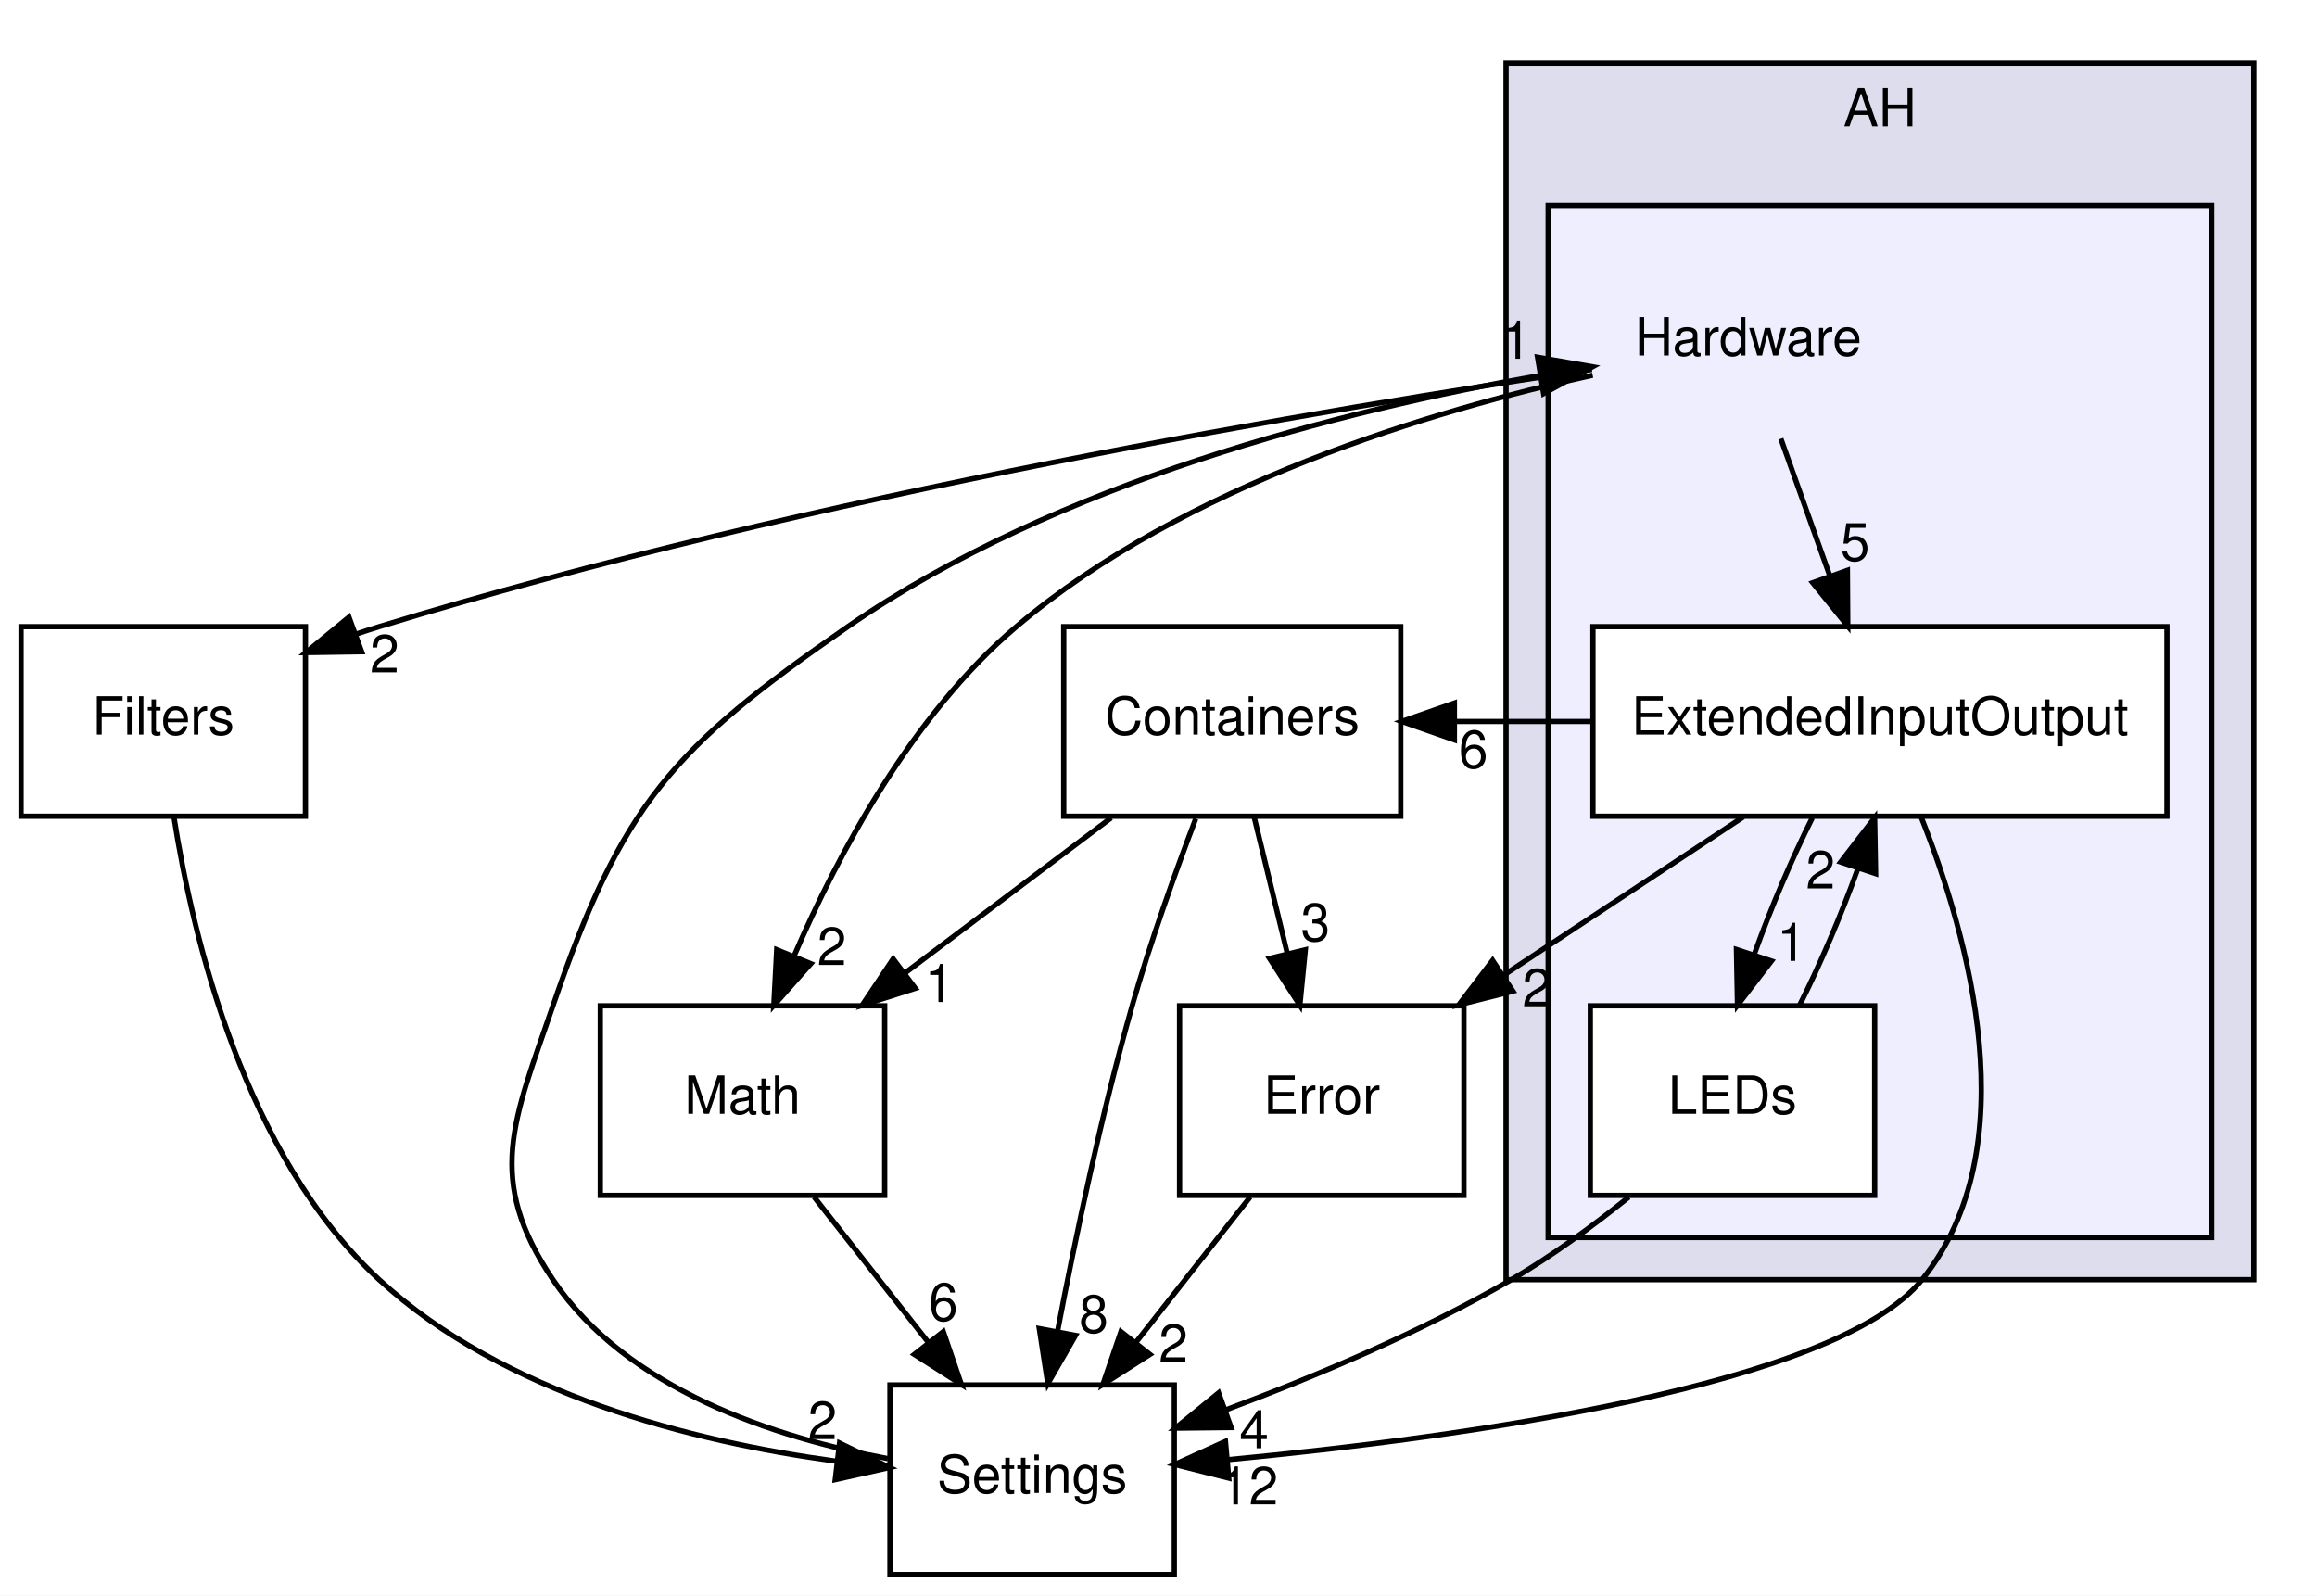
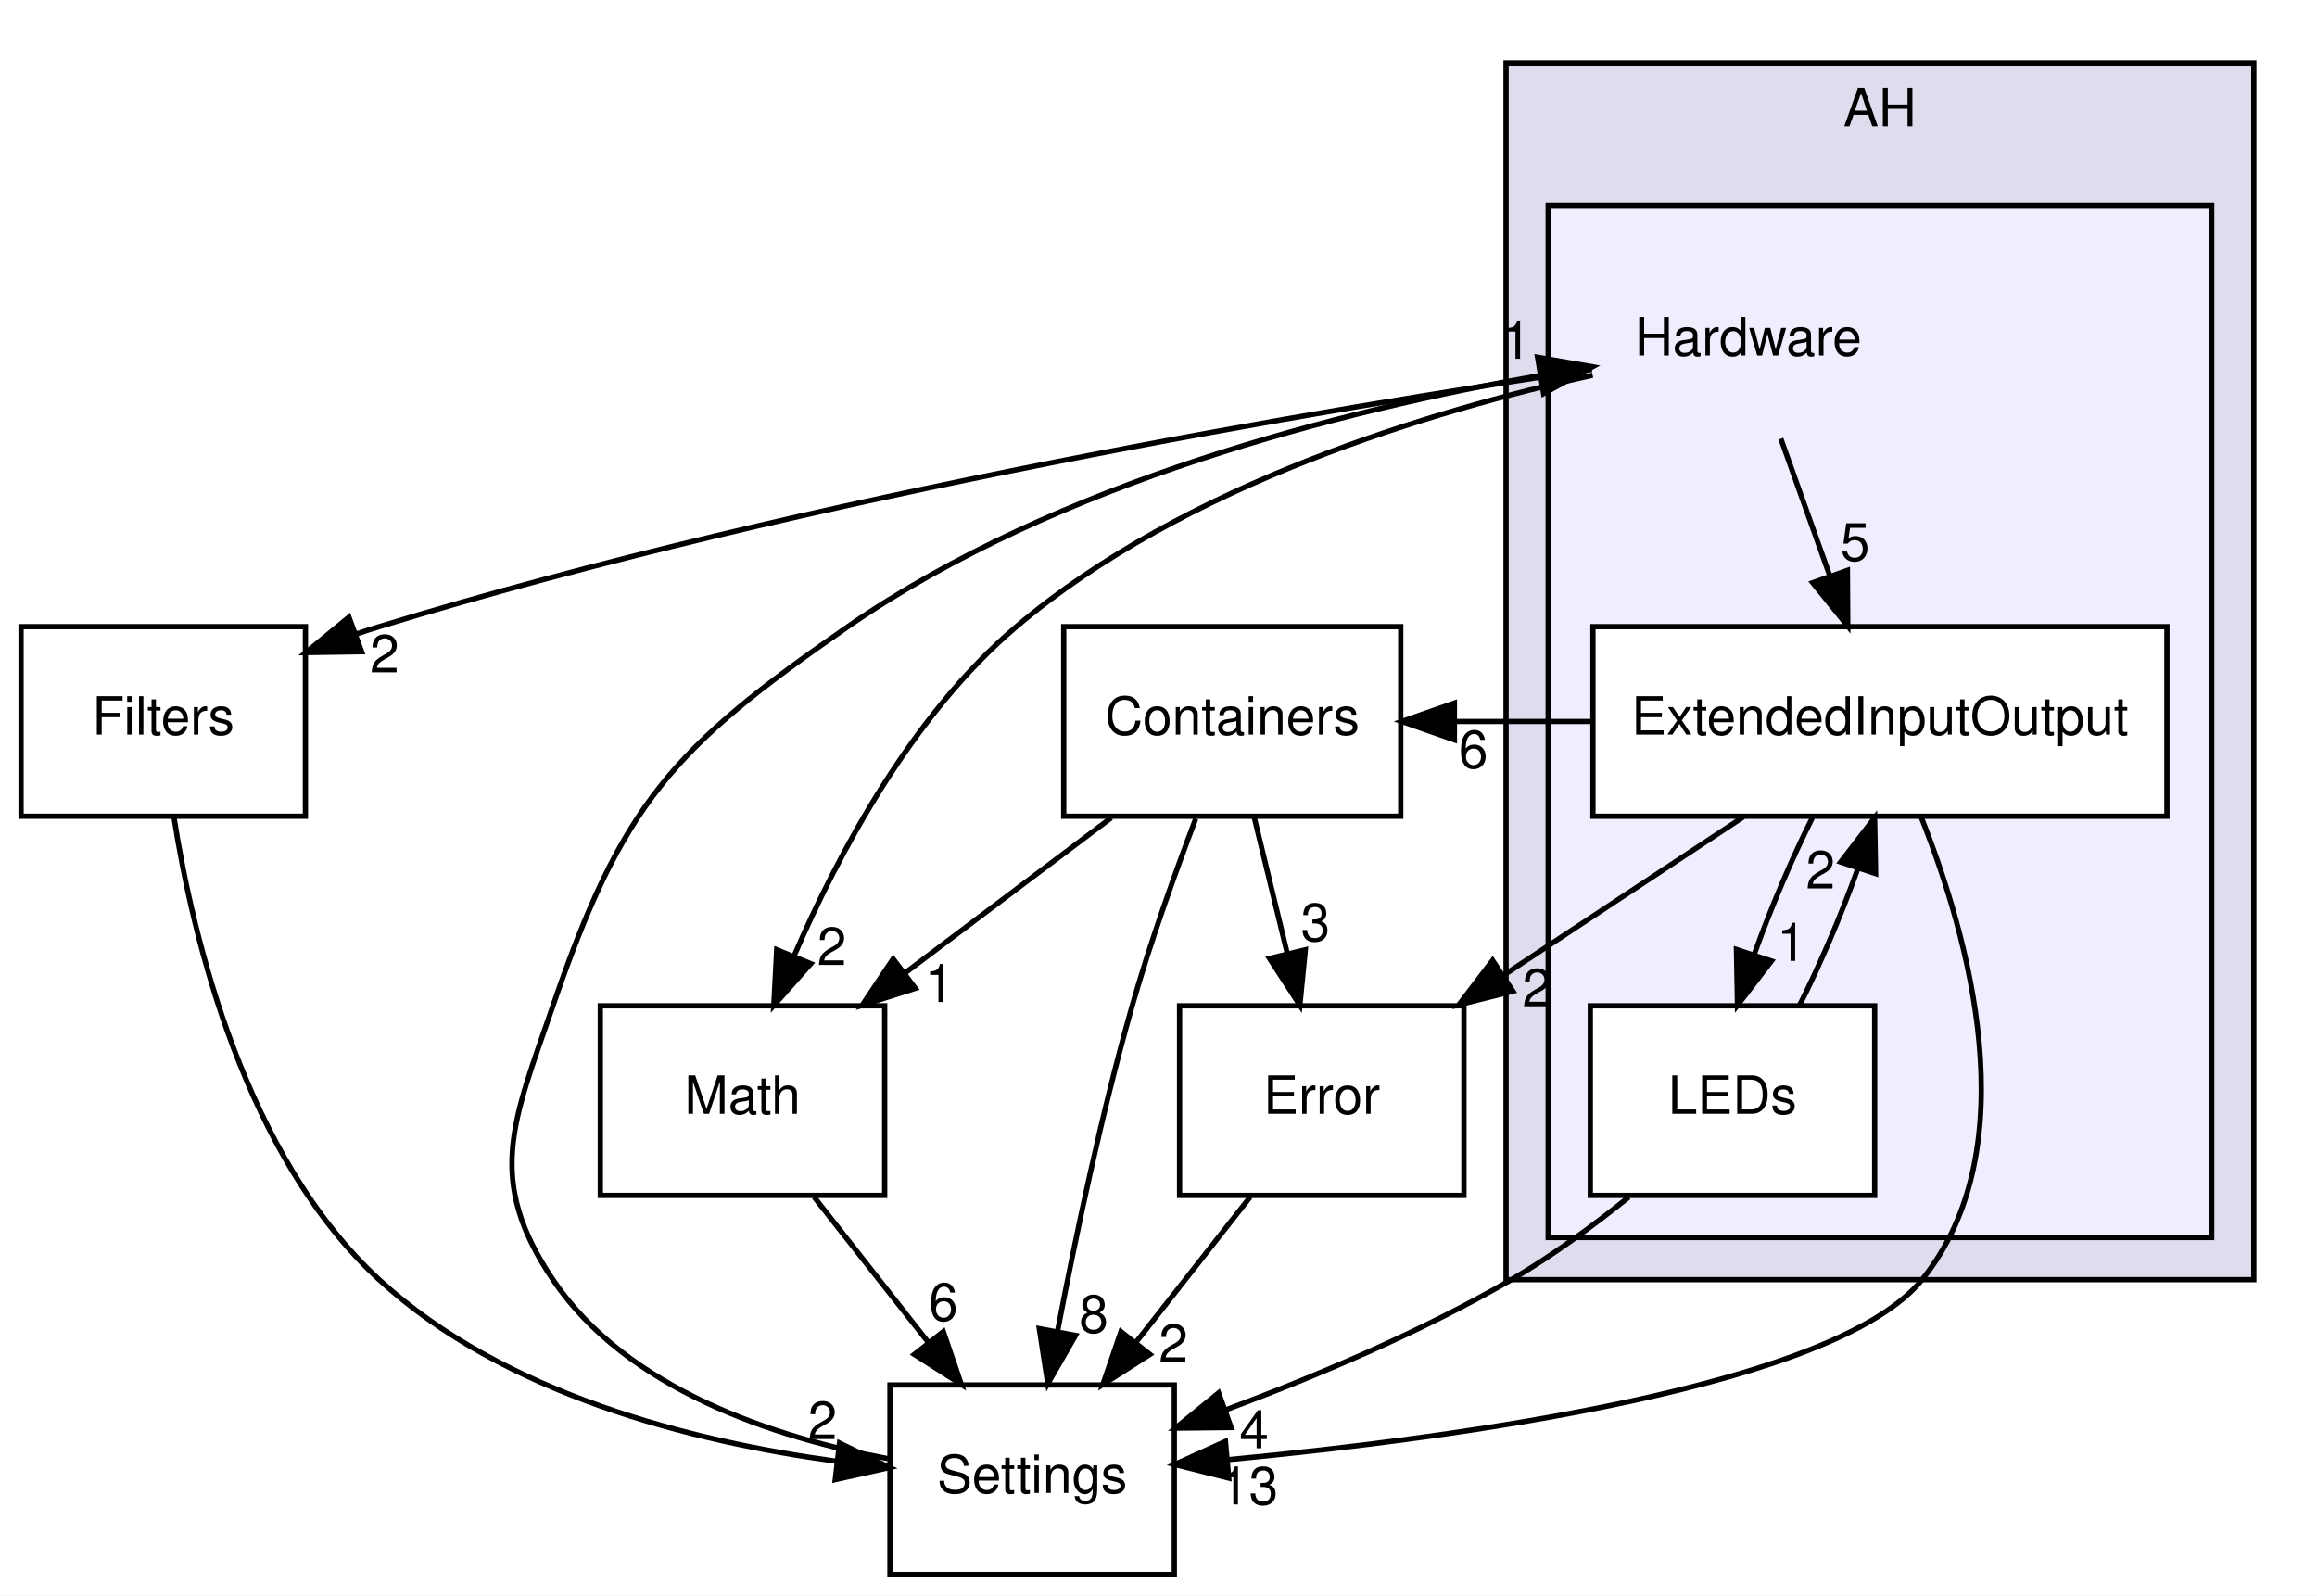
<svg xmlns="http://www.w3.org/2000/svg" xmlns:xlink="http://www.w3.org/1999/xlink" width="440pt" height="303pt" viewBox="0.00 0.00 440.00 303.00">
  <g id="graph0" class="graph" transform="scale(1 1) rotate(0) translate(4 299)">
    <polygon fill="white" stroke="none" points="-4,4 -4,-299 436,-299 436,4 -4,4" />
    <g id="clust1" class="cluster">
      <g id="a_clust1">
        <a xlink:href="dir_15b6432dff6a6d357bf70f8fbf2cdf14.html" target="_top" xlink:title="AH">
          <polygon fill="#ddddee" stroke="black" points="282,-56 282,-287 424,-287 424,-56 282,-56" />
          <text text-anchor="middle" x="353" y="-275" font-family="Helvetica,sans-Serif" font-size="10.00">AH</text>
        </a>
      </g>
    </g>
    <g id="clust2" class="cluster">
      <g id="a_clust2">
        <a xlink:href="dir_fe496568715fe26a65b354e6e2365ccd.html" target="_top">
          <polygon fill="#eeeeff" stroke="black" points="290,-64 290,-260 416,-260 416,-64 290,-64" />
        </a>
      </g>
    </g>
    <g id="node1" class="node">
      <text text-anchor="middle" x="328" y="-231.5" font-family="Helvetica,sans-Serif" font-size="10.00">Hardware</text>
    </g>
    <g id="node2" class="node">
      <g id="a_node2">
        <a xlink:href="dir_6d0023d18521cff94ce9c6d6e763c3b1.html" target="_top" xlink:title="ExtendedInputOutput">
          <polygon fill="white" stroke="black" points="407.5,-180 298.5,-180 298.5,-144 407.5,-144 407.5,-180" />
          <text text-anchor="middle" x="353" y="-159.5" font-family="Helvetica,sans-Serif" font-size="10.00">ExtendedInputOutput</text>
        </a>
      </g>
    </g>
    <g id="edge16" class="edge">
      <path fill="none" stroke="black" d="M334.18,-215.697C336.995,-207.813 340.391,-198.304 343.519,-189.546" />
      <polygon fill="black" stroke="black" points="346.824,-190.699 346.891,-180.104 340.232,-188.345 346.824,-190.699" />
      <g id="a_edge16-headlabel">
        <a xlink:href="dir_000002_000003.html" target="_top" xlink:title="5">
          <text text-anchor="middle" x="348.289" y="-192.539" font-family="Helvetica,sans-Serif" font-size="10.00">5</text>
        </a>
      </g>
    </g>
    <g id="node4" class="node">
      <g id="a_node4">
        <a xlink:href="dir_17c5e84722ec43f18e2d8633178d0f79.html" target="_top" xlink:title="Math">
          <polygon fill="none" stroke="black" points="164,-108 110,-108 110,-72 164,-72 164,-108" />
          <text text-anchor="middle" x="137" y="-87.5" font-family="Helvetica,sans-Serif" font-size="10.00">Math</text>
        </a>
      </g>
    </g>
    <g id="edge14" class="edge">
      <path fill="none" stroke="black" d="M298.449,-227.753C268.101,-221.092 220.915,-207.054 189,-180 169.264,-163.27 155.235,-137.051 146.762,-117.397" />
      <polygon fill="black" stroke="black" points="149.972,-116.001 142.942,-108.075 143.495,-118.655 149.972,-116.001" />
      <g id="a_edge14-headlabel">
        <a xlink:href="dir_000002_000008.html" target="_top" xlink:title="2">
          <text text-anchor="middle" x="153.962" y="-115.75" font-family="Helvetica,sans-Serif" font-size="10.00">2</text>
        </a>
      </g>
    </g>
    <g id="node5" class="node">
      <g id="a_node5">
        <a xlink:href="dir_d61b814a793619a867cee0523d2eb6da.html" target="_top" xlink:title="Filters">
          <polygon fill="none" stroke="black" points="54,-180 0,-180 0,-144 54,-144 54,-180" />
          <text text-anchor="middle" x="27" y="-159.5" font-family="Helvetica,sans-Serif" font-size="10.00">Filters</text>
        </a>
      </g>
    </g>
    <g id="edge15" class="edge">
      <path fill="none" stroke="black" d="M298.296,-228.847C249.52,-221.606 149.711,-205.015 68,-180 66.572,-179.563 65.126,-179.095 63.672,-178.602" />
      <polygon fill="black" stroke="black" points="64.674,-175.242 54.08,-175.082 62.262,-181.813 64.674,-175.242" />
      <g id="a_edge15-headlabel">
        <a xlink:href="dir_000002_000010.html" target="_top" xlink:title="2">
          <text text-anchor="middle" x="69.026" y="-171.315" font-family="Helvetica,sans-Serif" font-size="10.00">2</text>
        </a>
      </g>
    </g>
    <g id="node3" class="node">
      <g id="a_node3">
        <a xlink:href="dir_242b6e8526387d642d81914582ef5537.html" target="_top" xlink:title="LEDs">
          <polygon fill="white" stroke="black" points="352,-108 298,-108 298,-72 352,-72 352,-108" />
          <text text-anchor="middle" x="325" y="-87.5" font-family="Helvetica,sans-Serif" font-size="10.00">LEDs</text>
        </a>
      </g>
    </g>
    <g id="edge9" class="edge">
      <path fill="none" stroke="black" d="M340.163,-143.697C336.239,-135.898 332.261,-126.509 329.148,-117.829" />
      <polygon fill="black" stroke="black" points="332.398,-116.509 325.947,-108.104 325.749,-118.697 332.398,-116.509" />
      <g id="a_edge9-headlabel">
        <a xlink:href="dir_000003_000009.html" target="_top" xlink:title="1">
          <text text-anchor="middle" x="336.219" y="-116.535" font-family="Helvetica,sans-Serif" font-size="10.00">1</text>
        </a>
      </g>
    </g>
    <g id="node6" class="node">
      <g id="a_node6">
        <a xlink:href="dir_a084c16939eb8fb9f97e0d007826b989.html" target="_top" xlink:title="Error">
          <polygon fill="none" stroke="black" points="274,-108 220,-108 220,-72 274,-72 274,-108" />
          <text text-anchor="middle" x="247" y="-87.5" font-family="Helvetica,sans-Serif" font-size="10.00">Error</text>
        </a>
      </g>
    </g>
    <g id="edge7" class="edge">
      <path fill="none" stroke="black" d="M327.069,-143.876C313.338,-134.808 296.294,-123.552 281.464,-113.759" />
      <polygon fill="black" stroke="black" points="283.304,-110.78 273.03,-108.19 279.446,-116.621 283.304,-110.78" />
      <g id="a_edge7-headlabel">
        <a xlink:href="dir_000003_000011.html" target="_top" xlink:title="2">
          <text text-anchor="middle" x="287.868" y="-107.891" font-family="Helvetica,sans-Serif" font-size="10.00">2</text>
        </a>
      </g>
    </g>
    <g id="node7" class="node">
      <g id="a_node7">
        <a xlink:href="dir_c93ba603db00711c7f5106968469b448.html" target="_top" xlink:title="Settings">
          <polygon fill="none" stroke="black" points="219,-36 165,-36 165,-0 219,-0 219,-36" />
          <text text-anchor="middle" x="192" y="-15.5" font-family="Helvetica,sans-Serif" font-size="10.00">Settings</text>
        </a>
      </g>
    </g>
    <g id="edge8" class="edge">
      <path fill="none" stroke="black" d="M360.766,-143.991C369.827,-121.296 381.173,-81.067 361,-56 344.787,-35.854 273.923,-26.069 229.263,-21.822" />
      <polygon fill="black" stroke="black" points="229.343,-18.316 219.069,-20.905 228.715,-25.287 229.343,-18.316" />
      <g id="a_edge8-headlabel">
-         <a xlink:href="dir_000003_000015.html" target="_top" xlink:title="12">
-           <text text-anchor="middle" x="233.177" y="-13.31" font-family="Helvetica,sans-Serif" font-size="10.00">12</text>
+         <a xlink:href="dir_000003_000015.html" target="_top" xlink:title="13">
+           <text text-anchor="middle" x="233.177" y="-13.31" font-family="Helvetica,sans-Serif" font-size="10.00">13</text>
        </a>
      </g>
    </g>
    <g id="node8" class="node">
      <g id="a_node8">
        <a xlink:href="dir_a47c593fc78d643c88f09a46c50bf78a.html" target="_top" xlink:title="Containers">
          <polygon fill="none" stroke="black" points="262,-180 198,-180 198,-144 262,-144 262,-180" />
          <text text-anchor="middle" x="230" y="-159.5" font-family="Helvetica,sans-Serif" font-size="10.00">Containers</text>
        </a>
      </g>
    </g>
    <g id="edge10" class="edge">
      <path fill="none" stroke="black" d="M298.373,-162C289.704,-162 281.036,-162 272.367,-162" />
      <polygon fill="black" stroke="black" points="272.191,-158.5 262.191,-162 272.191,-165.5 272.191,-158.5" />
      <g id="a_edge10-headlabel">
        <a xlink:href="dir_000003_000004.html" target="_top" xlink:title="6">
          <text text-anchor="middle" x="275.786" y="-153.161" font-family="Helvetica,sans-Serif" font-size="10.00">6</text>
        </a>
      </g>
    </g>
    <g id="edge6" class="edge">
      <path fill="none" stroke="black" d="M337.737,-108.104C341.66,-115.876 345.645,-125.257 348.772,-133.949" />
      <polygon fill="black" stroke="black" points="345.533,-135.3 351.994,-143.697 352.179,-133.103 345.533,-135.3" />
      <g id="a_edge6-headlabel">
        <a xlink:href="dir_000009_000003.html" target="_top" xlink:title="2">
          <text text-anchor="middle" x="341.709" y="-130.278" font-family="Helvetica,sans-Serif" font-size="10.00">2</text>
        </a>
      </g>
    </g>
    <g id="edge5" class="edge">
      <path fill="none" stroke="black" d="M305.311,-71.68C298.529,-66.228 290.699,-60.47 283,-56 265.986,-46.121 245.827,-37.632 228.813,-31.287" />
      <polygon fill="black" stroke="black" points="229.8,-27.922 219.206,-27.804 227.414,-34.502 229.8,-27.922" />
      <g id="a_edge5-headlabel">
        <a xlink:href="dir_000009_000015.html" target="_top" xlink:title="4">
          <text text-anchor="middle" x="234.147" y="-23.977" font-family="Helvetica,sans-Serif" font-size="10.00">4</text>
        </a>
      </g>
    </g>
    <g id="edge1" class="edge">
      <path fill="none" stroke="black" d="M150.596,-71.697C157.123,-63.389 165.068,-53.277 172.247,-44.141" />
      <polygon fill="black" stroke="black" points="175.135,-46.13 178.561,-36.104 169.631,-41.805 175.135,-46.13" />
      <g id="a_edge1-headlabel">
        <a xlink:href="dir_000008_000015.html" target="_top" xlink:title="6">
          <text text-anchor="middle" x="175.147" y="-48.211" font-family="Helvetica,sans-Serif" font-size="10.00">6</text>
        </a>
      </g>
    </g>
    <g id="edge2" class="edge">
      <path fill="none" stroke="black" d="M29.024,-143.877C32.675,-120.677 42.52,-79.465 68,-56 91.634,-34.235 127.562,-25.241 154.671,-21.541" />
      <polygon fill="black" stroke="black" points="155.429,-24.976 164.951,-20.33 154.61,-18.024 155.429,-24.976" />
      <g id="a_edge2-headlabel">
        <a xlink:href="dir_000010_000015.html" target="_top" xlink:title="2">
          <text text-anchor="middle" x="152.191" y="-25.716" font-family="Helvetica,sans-Serif" font-size="10.00">2</text>
        </a>
      </g>
    </g>
    <g id="edge3" class="edge">
      <path fill="none" stroke="black" d="M233.404,-71.697C226.877,-63.389 218.932,-53.277 211.753,-44.141" />
      <polygon fill="black" stroke="black" points="214.369,-41.805 205.439,-36.104 208.865,-46.13 214.369,-41.805" />
      <g id="a_edge3-headlabel">
        <a xlink:href="dir_000011_000015.html" target="_top" xlink:title="2">
          <text text-anchor="middle" x="218.823" y="-40.377" font-family="Helvetica,sans-Serif" font-size="10.00">2</text>
        </a>
      </g>
    </g>
    <g id="edge4" class="edge">
      <path fill="none" stroke="black" d="M164.601,-22.018C143.304,-25.965 115.091,-35.059 101,-56 88.098,-75.174 93.5,-86.14 101,-108 114.157,-146.345 123.66,-156.938 157,-180 196.783,-207.519 251.397,-221.167 288.104,-227.638" />
      <polygon fill="black" stroke="black" points="287.981,-231.165 298.42,-229.351 289.128,-224.26 287.981,-231.165" />
      <g id="a_edge4-headlabel">
        <a xlink:href="dir_000015_000002.html" target="_top" xlink:title="1">
          <text text-anchor="middle" x="283.97" y="-230.878" font-family="Helvetica,sans-Serif" font-size="10.00">1</text>
        </a>
      </g>
    </g>
    <g id="edge11" class="edge">
      <path fill="none" stroke="black" d="M207.011,-143.697C195.186,-134.796 180.608,-123.823 167.821,-114.199" />
      <polygon fill="black" stroke="black" points="169.819,-111.322 159.724,-108.104 165.609,-116.915 169.819,-111.322" />
      <g id="a_edge11-headlabel">
        <a xlink:href="dir_000004_000008.html" target="_top" xlink:title="1">
          <text text-anchor="middle" x="174.398" y="-108.715" font-family="Helvetica,sans-Serif" font-size="10.00">1</text>
        </a>
      </g>
    </g>
    <g id="edge12" class="edge">
      <path fill="none" stroke="black" d="M234.202,-143.697C236.096,-135.898 238.377,-126.509 240.484,-117.829" />
      <polygon fill="black" stroke="black" points="243.887,-118.648 242.846,-108.104 237.085,-116.996 243.887,-118.648" />
      <g id="a_edge12-headlabel">
        <a xlink:href="dir_000004_000011.html" target="_top" xlink:title="3">
          <text text-anchor="middle" x="245.798" y="-120.311" font-family="Helvetica,sans-Serif" font-size="10.00">3</text>
        </a>
      </g>
    </g>
    <g id="edge13" class="edge">
      <path fill="none" stroke="black" d="M223.069,-143.525C219.175,-133.284 214.425,-120.034 211,-108 205.198,-87.614 200.259,-64.152 196.872,-46.438" />
      <polygon fill="black" stroke="black" points="200.243,-45.419 194.97,-36.229 193.361,-46.701 200.243,-45.419" />
      <g id="a_edge13-headlabel">
        <a xlink:href="dir_000004_000015.html" target="_top" xlink:title="8">
          <text text-anchor="middle" x="203.692" y="-45.932" font-family="Helvetica,sans-Serif" font-size="10.00">8</text>
        </a>
      </g>
    </g>
  </g>
</svg>
